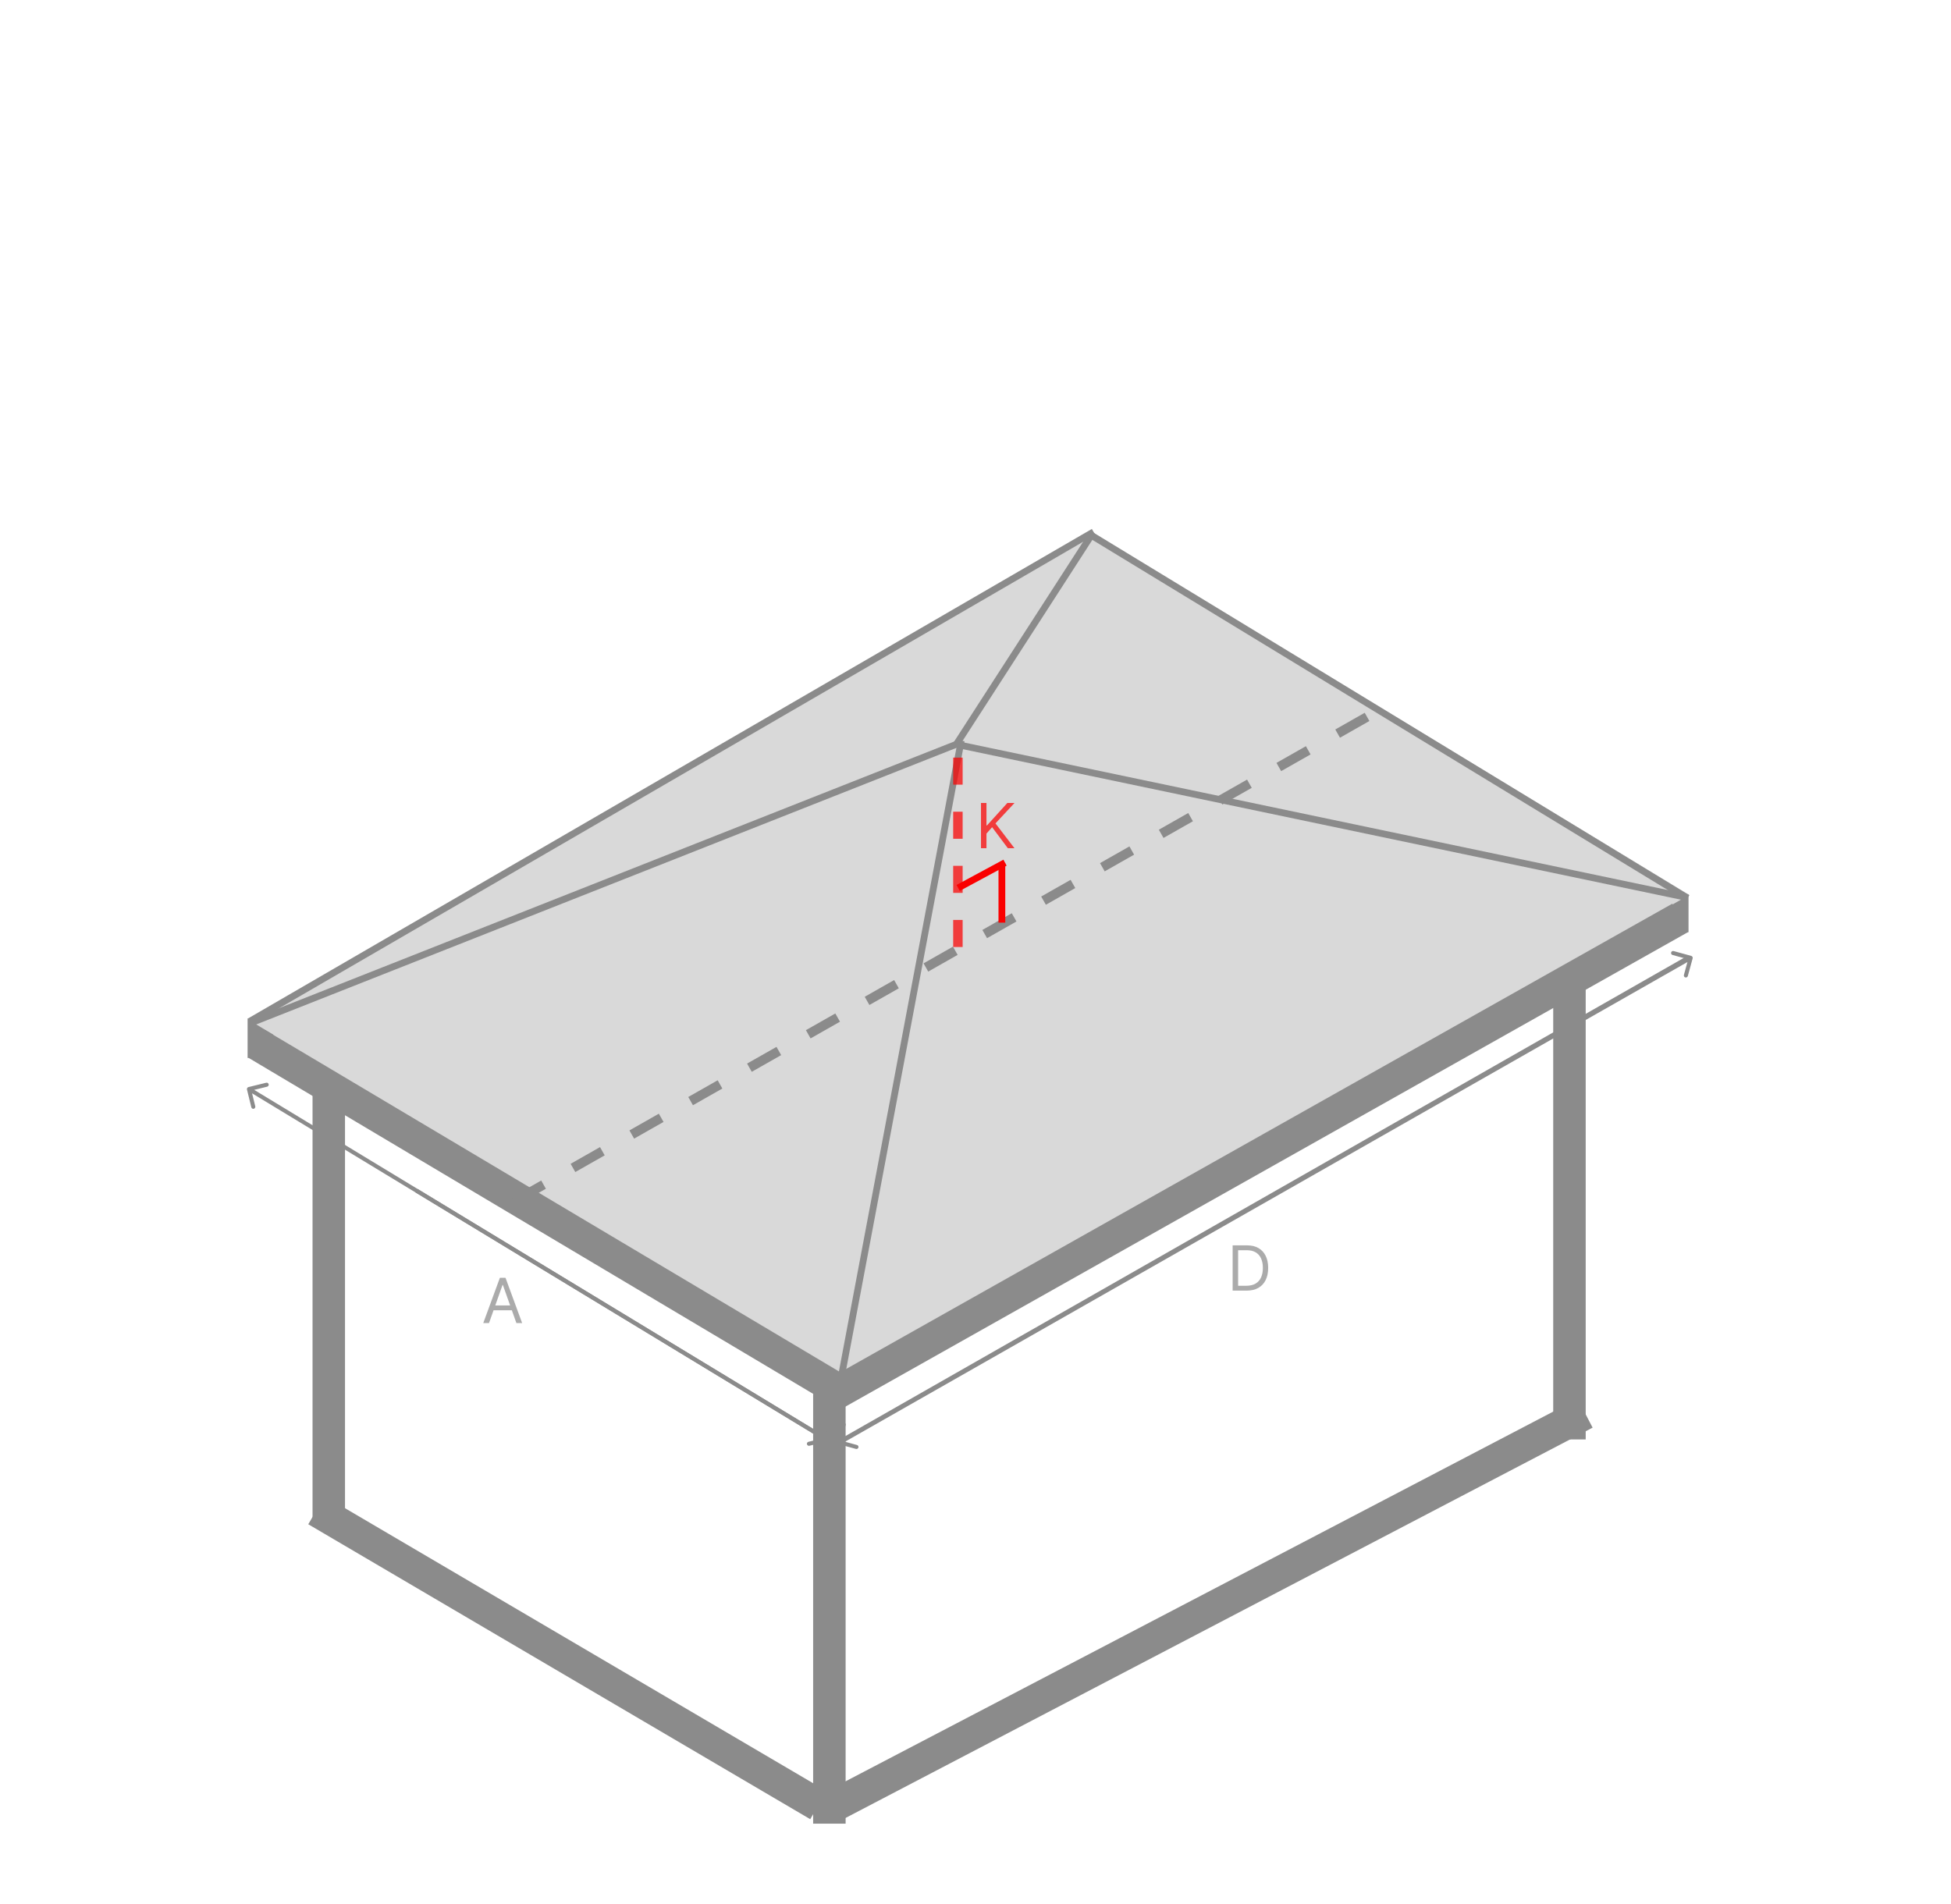
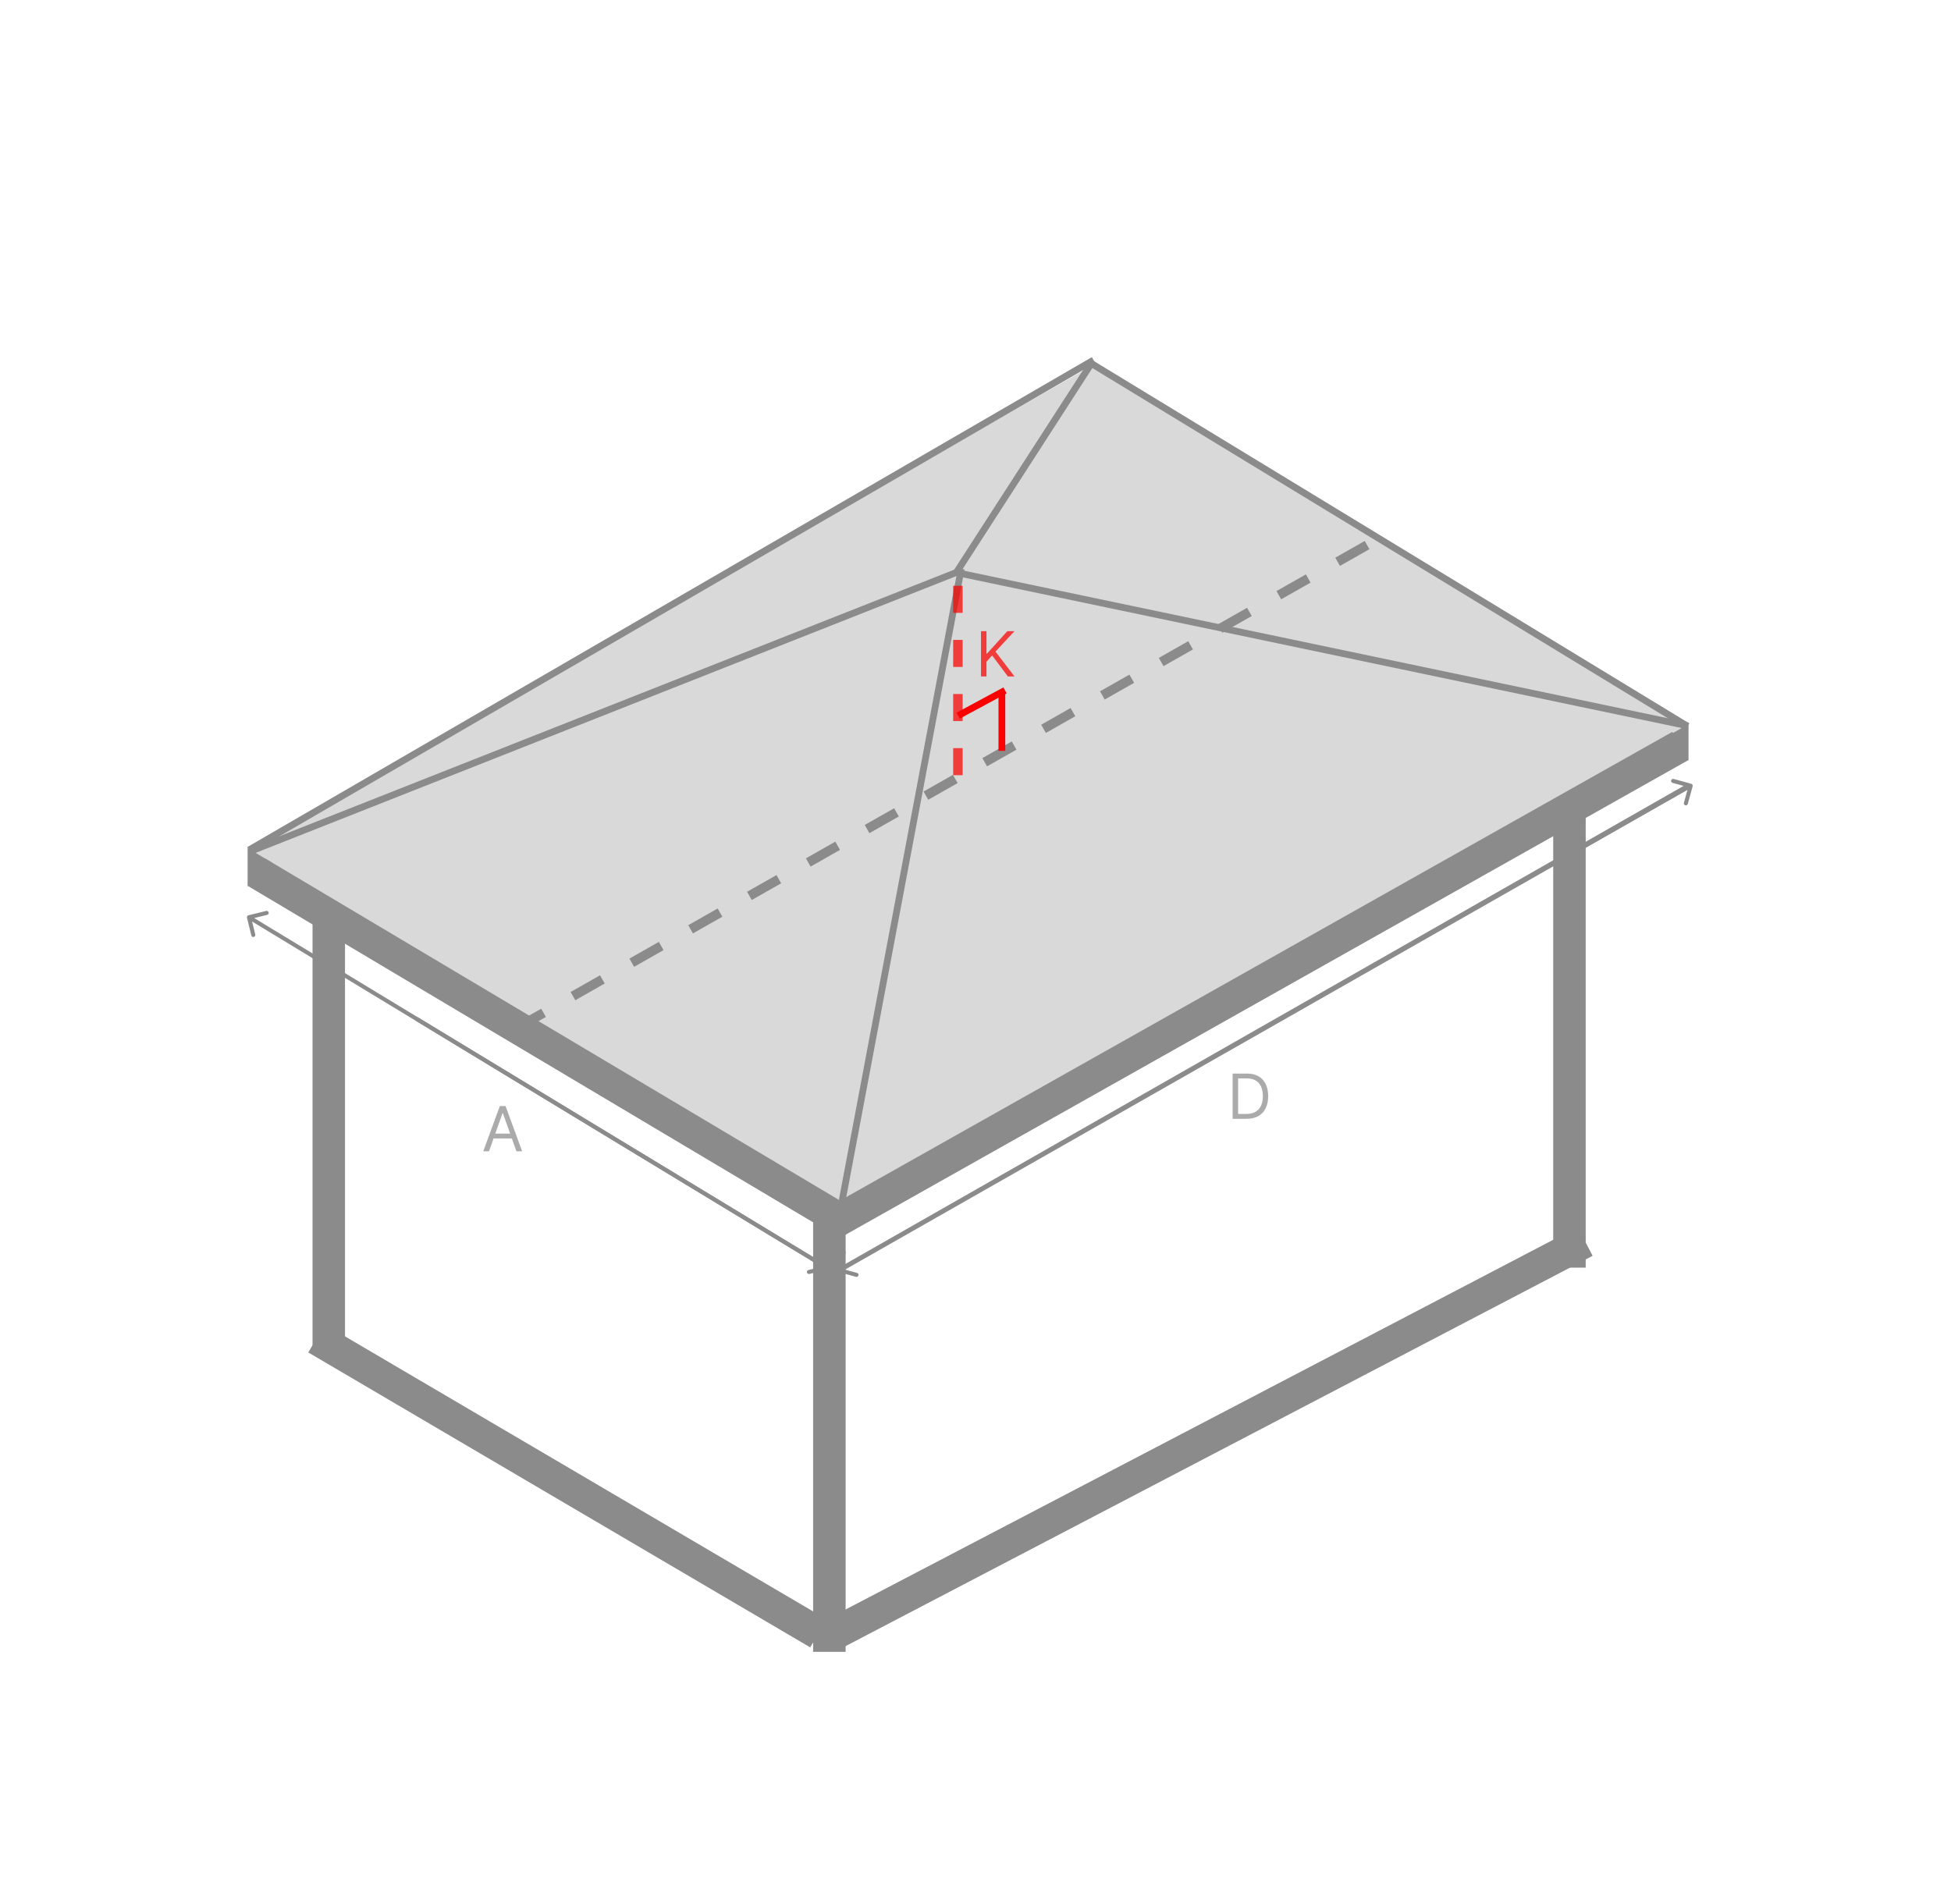
<svg xmlns="http://www.w3.org/2000/svg" width="1442" height="1407" viewBox="0 0 1442 1407" fill="none">
-   <rect x="183" y="753" width="19" height="29" fill="#8B8B8B" />
-   <rect x="1230" y="662" width="18" height="27" fill="#8B8B8B" />
-   <path d="M183.065 753.391L809.566 395.391L1248.57 661.484L622.066 1019.48L183.065 753.391Z" fill="#D9D9D9" />
-   <path d="M725.051 627V593.545H729.102V610.142H729.494L744.523 593.545H749.815L735.767 608.639L749.815 627H744.915L733.284 611.449L729.102 616.153V627H725.051Z" fill="#FA0000" fill-opacity="0.722" />
-   <line x1="705.9" y1="551.644" x2="807.9" y2="393.644" stroke="#8B8B8B" stroke-width="5" />
-   <line x1="708.513" y1="550.553" x2="1247.51" y2="663.553" stroke="#8B8B8B" stroke-width="5" />
-   <line x1="805.3" y1="394.864" x2="1247.3" y2="663.864" stroke="#8B8B8B" stroke-width="5" />
-   <line x1="808.255" y1="393.162" x2="184.254" y2="755.162" stroke="#8B8B8B" stroke-width="5" />
-   <line x1="708.919" y1="549.325" x2="184.919" y2="756.325" stroke="#8B8B8B" stroke-width="5" />
-   <line x1="614.003" y1="1024.07" x2="189.72" y2="771.549" stroke="#8B8B8B" stroke-width="24" />
-   <line x1="604.921" y1="1334.35" x2="233.921" y2="1116.35" stroke="#8B8B8B" stroke-width="24" />
-   <line x1="710.457" y1="547.463" x2="622.457" y2="1014.46" stroke="#8B8B8B" stroke-width="5" />
-   <line x1="1241.89" y1="678.456" x2="616.889" y2="1030.46" stroke="#8B8B8B" stroke-width="24" />
-   <line x1="1171.56" y1="1044.64" x2="616.557" y2="1334.64" stroke="#8B8B8B" stroke-width="24" />
-   <path d="M380 888L1012 529" stroke="#8B8B8B" stroke-width="7" stroke-dasharray="25 25" />
-   <path d="M708 700L708 547" stroke="#FA0000" stroke-opacity="0.722" stroke-width="7" stroke-dasharray="20 20" />
-   <path d="M708.18 656.344L742.819 637.658" stroke="#FA0000" stroke-width="5" />
-   <line x1="740.5" y1="682" x2="740.5" y2="638" stroke="#FA0000" stroke-width="5" />
-   <line x1="243" y1="805" x2="243" y2="1124" stroke="#8B8B8B" stroke-width="24" />
-   <line x1="613" y1="1014" x2="613" y2="1348" stroke="#8B8B8B" stroke-width="24" />
-   <line x1="1160" y1="724" x2="1160" y2="1064" stroke="#8B8B8B" stroke-width="24" />
-   <path d="M1251.05 708.419C1251.27 707.62 1250.8 706.795 1250 706.576L1236.99 703.004C1236.19 702.785 1235.36 703.255 1235.14 704.054C1234.92 704.852 1235.39 705.678 1236.19 705.897L1247.76 709.072L1244.59 720.645C1244.37 721.444 1244.84 722.27 1245.64 722.489C1246.44 722.708 1247.26 722.238 1247.48 721.439L1251.05 708.419ZM621.744 1067.3L1250.35 709.326L1248.86 706.719L620.26 1064.69L621.744 1067.3Z" fill="#8B8B8B" />
-   <path d="M618.557 1065.61C618.338 1066.41 618.809 1067.23 619.608 1067.45L632.628 1071.01C633.427 1071.23 634.252 1070.76 634.471 1069.96C634.689 1069.16 634.219 1068.34 633.42 1068.12L621.846 1064.95L625.014 1053.38C625.232 1052.58 624.762 1051.75 623.963 1051.53C623.164 1051.32 622.339 1051.79 622.12 1052.58L618.557 1065.61ZM1246.86 706.724L619.261 1064.7L620.747 1067.31L1248.35 709.33L1246.86 706.724Z" fill="#8B8B8B" />
-   <path d="M921.375 954H911.051V920.545H921.832C925.078 920.545 927.855 921.215 930.163 922.555C932.472 923.883 934.242 925.795 935.472 928.288C936.703 930.771 937.318 933.744 937.318 937.207C937.318 940.692 936.697 943.692 935.456 946.208C934.214 948.713 932.407 950.64 930.033 951.991C927.659 953.33 924.773 954 921.375 954ZM915.102 950.406H921.114C923.88 950.406 926.172 949.873 927.991 948.805C929.809 947.738 931.165 946.219 932.058 944.248C932.951 942.277 933.398 939.93 933.398 937.207C933.398 934.507 932.957 932.182 932.075 930.232C931.192 928.272 929.875 926.769 928.121 925.724C926.368 924.667 924.185 924.139 921.571 924.139H915.102V950.406Z" fill="#8B8B8B" fill-opacity="0.722" />
-   <path d="M183.643 803.544C182.839 803.741 182.346 804.553 182.543 805.358L185.754 818.47C185.951 819.275 186.764 819.768 187.568 819.571C188.373 819.373 188.865 818.561 188.668 817.757L185.814 806.101L197.469 803.247C198.274 803.05 198.767 802.238 198.57 801.433C198.372 800.628 197.56 800.136 196.756 800.333L183.643 803.544ZM611.778 1062.72L184.778 803.719L183.222 806.284L610.222 1065.28L611.778 1062.72Z" fill="#8B8B8B" />
-   <path d="M611.356 1065.46C612.161 1065.26 612.653 1064.45 612.456 1063.64L609.245 1050.53C609.048 1049.72 608.236 1049.23 607.431 1049.43C606.627 1049.63 606.134 1050.44 606.331 1051.24L609.186 1062.9L597.53 1065.75C596.725 1065.95 596.233 1066.76 596.43 1067.57C596.627 1068.37 597.439 1068.86 598.244 1068.67L611.356 1065.46ZM306.955 881.333L610.221 1065.28L611.777 1062.72L308.51 878.768L306.955 881.333Z" fill="#8B8B8B" />
-   <path d="M361.423 978H357.176L369.46 944.545H373.642L385.926 978H381.679L371.682 949.838H371.42L361.423 978ZM362.991 964.932H380.111V968.526H362.991V964.932Z" fill="#8B8B8B" fill-opacity="0.722" />
+   <rect x="183" y="626" width="19" height="29" fill="#8B8B8B" />
+   <rect x="1230" y="535" width="18" height="27" fill="#8B8B8B" />
+   <path d="M183.065 626.848L809.566 268.848L1248.57 534.941L622.066 892.942L183.065 626.848Z" fill="#D9D9D9" />
+   <path d="M725.051 500V466.545H729.102V483.142H729.494L744.523 466.545H749.815L735.767 481.639L749.815 500H744.915L733.284 484.449L729.102 489.153V500H725.051Z" fill="#FA0000" fill-opacity="0.722" />
+   <line x1="705.9" y1="424.644" x2="807.9" y2="266.644" stroke="#8B8B8B" stroke-width="5" />
+   <line x1="708.513" y1="423.553" x2="1247.51" y2="536.553" stroke="#8B8B8B" stroke-width="5" />
+   <line x1="805.3" y1="267.864" x2="1247.3" y2="536.864" stroke="#8B8B8B" stroke-width="5" />
+   <line x1="808.255" y1="266.162" x2="184.254" y2="628.162" stroke="#8B8B8B" stroke-width="5" />
+   <line x1="708.919" y1="422.325" x2="184.919" y2="629.325" stroke="#8B8B8B" stroke-width="5" />
+   <line x1="614.003" y1="897.312" x2="189.72" y2="644.787" stroke="#8B8B8B" stroke-width="24" />
+   <line x1="604.921" y1="1207.35" x2="233.921" y2="989.346" stroke="#8B8B8B" stroke-width="24" />
+   <line x1="710.457" y1="420.463" x2="622.457" y2="887.463" stroke="#8B8B8B" stroke-width="5" />
+   <line x1="1241.89" y1="551.456" x2="616.889" y2="903.456" stroke="#8B8B8B" stroke-width="24" />
+   <line x1="1171.56" y1="917.636" x2="616.557" y2="1207.64" stroke="#8B8B8B" stroke-width="24" />
+   <path d="M380 761L1012 402" stroke="#8B8B8B" stroke-width="7" stroke-dasharray="25 25" />
+   <path d="M708 573L708 420" stroke="#FA0000" stroke-opacity="0.722" stroke-width="7" stroke-dasharray="20 20" />
+   <path d="M708.18 529L742.819 510.314" stroke="#FA0000" stroke-width="5" />
+   <line x1="740.5" y1="555" x2="740.5" y2="511" stroke="#FA0000" stroke-width="5" />
+   <line x1="243" y1="678" x2="243" y2="997" stroke="#8B8B8B" stroke-width="24" />
+   <line x1="613" y1="887" x2="613" y2="1221" stroke="#8B8B8B" stroke-width="24" />
+   <line x1="1160" y1="597" x2="1160" y2="937" stroke="#8B8B8B" stroke-width="24" />
+   <path d="M1251.05 581.197C1251.27 580.398 1250.8 579.572 1250 579.353L1236.99 575.781C1236.19 575.562 1235.36 576.032 1235.14 576.831C1234.92 577.63 1235.39 578.455 1236.19 578.674L1247.76 581.849L1244.59 593.423C1244.37 594.222 1244.84 595.047 1245.64 595.266C1246.44 595.485 1247.26 595.015 1247.48 594.216L1251.05 581.197ZM621.744 940.079L1250.35 582.103L1248.86 579.496L620.26 937.472L621.744 940.079Z" fill="#8B8B8B" />
+   <path d="M618.557 938.384C618.338 939.183 618.809 940.008 619.608 940.227L632.628 943.79C633.427 944.009 634.252 943.538 634.471 942.739C634.689 941.94 634.219 941.115 633.42 940.896L621.846 937.729L625.014 926.154C625.232 925.355 624.762 924.53 623.963 924.311C623.164 924.092 622.339 924.563 622.12 925.362L618.557 938.384ZM1246.86 579.502L619.261 937.477L620.747 940.083L1248.35 582.108L1246.86 579.502Z" fill="#8B8B8B" />
+   <path d="M921.375 827H911.051V793.545H921.832C925.078 793.545 927.855 794.215 930.163 795.555C932.472 796.883 934.242 798.795 935.472 801.288C936.703 803.771 937.318 806.744 937.318 810.207C937.318 813.692 936.697 816.692 935.456 819.208C934.214 821.713 932.407 823.64 930.033 824.991C927.659 826.33 924.773 827 921.375 827ZM915.102 823.406H921.114C923.88 823.406 926.172 822.873 927.991 821.805C929.809 820.738 931.165 819.219 932.058 817.248C932.951 815.277 933.398 812.93 933.398 810.207C933.398 807.507 932.957 805.182 932.075 803.232C931.192 801.272 929.875 799.769 928.121 798.724C926.368 797.667 924.185 797.139 921.571 797.139H915.102V823.406Z" fill="#8B8B8B" fill-opacity="0.722" />
+   <path d="M183.643 676.544C182.839 676.741 182.346 677.553 182.543 678.358L185.754 691.47C185.951 692.275 186.764 692.768 187.568 692.571C188.373 692.373 188.865 691.561 188.668 690.757L185.814 679.101L197.469 676.247C198.274 676.05 198.767 675.238 198.57 674.433C198.372 673.628 197.56 673.136 196.756 673.333L183.643 676.544ZM611.778 935.717L184.778 676.719L183.222 679.284L610.222 938.283L611.778 935.717Z" fill="#8B8B8B" />
+   <path d="M611.356 938.456C612.161 938.259 612.653 937.447 612.456 936.642L609.245 923.53C609.048 922.725 608.236 922.232 607.431 922.429C606.627 922.627 606.134 923.439 606.331 924.243L609.186 935.899L597.53 938.753C596.725 938.95 596.233 939.762 596.43 940.567C596.627 941.372 597.439 941.864 598.244 941.667L611.356 938.456ZM306.955 754.333L610.221 938.281L611.777 935.716L308.51 751.768L306.955 754.333Z" fill="#8B8B8B" />
+   <path d="M361.423 851H357.176L369.46 817.545H373.642L385.926 851H381.679L371.682 822.838H371.42L361.423 851ZM362.991 837.932H380.111V841.526H362.991V837.932Z" fill="#8B8B8B" fill-opacity="0.722" />
</svg>
